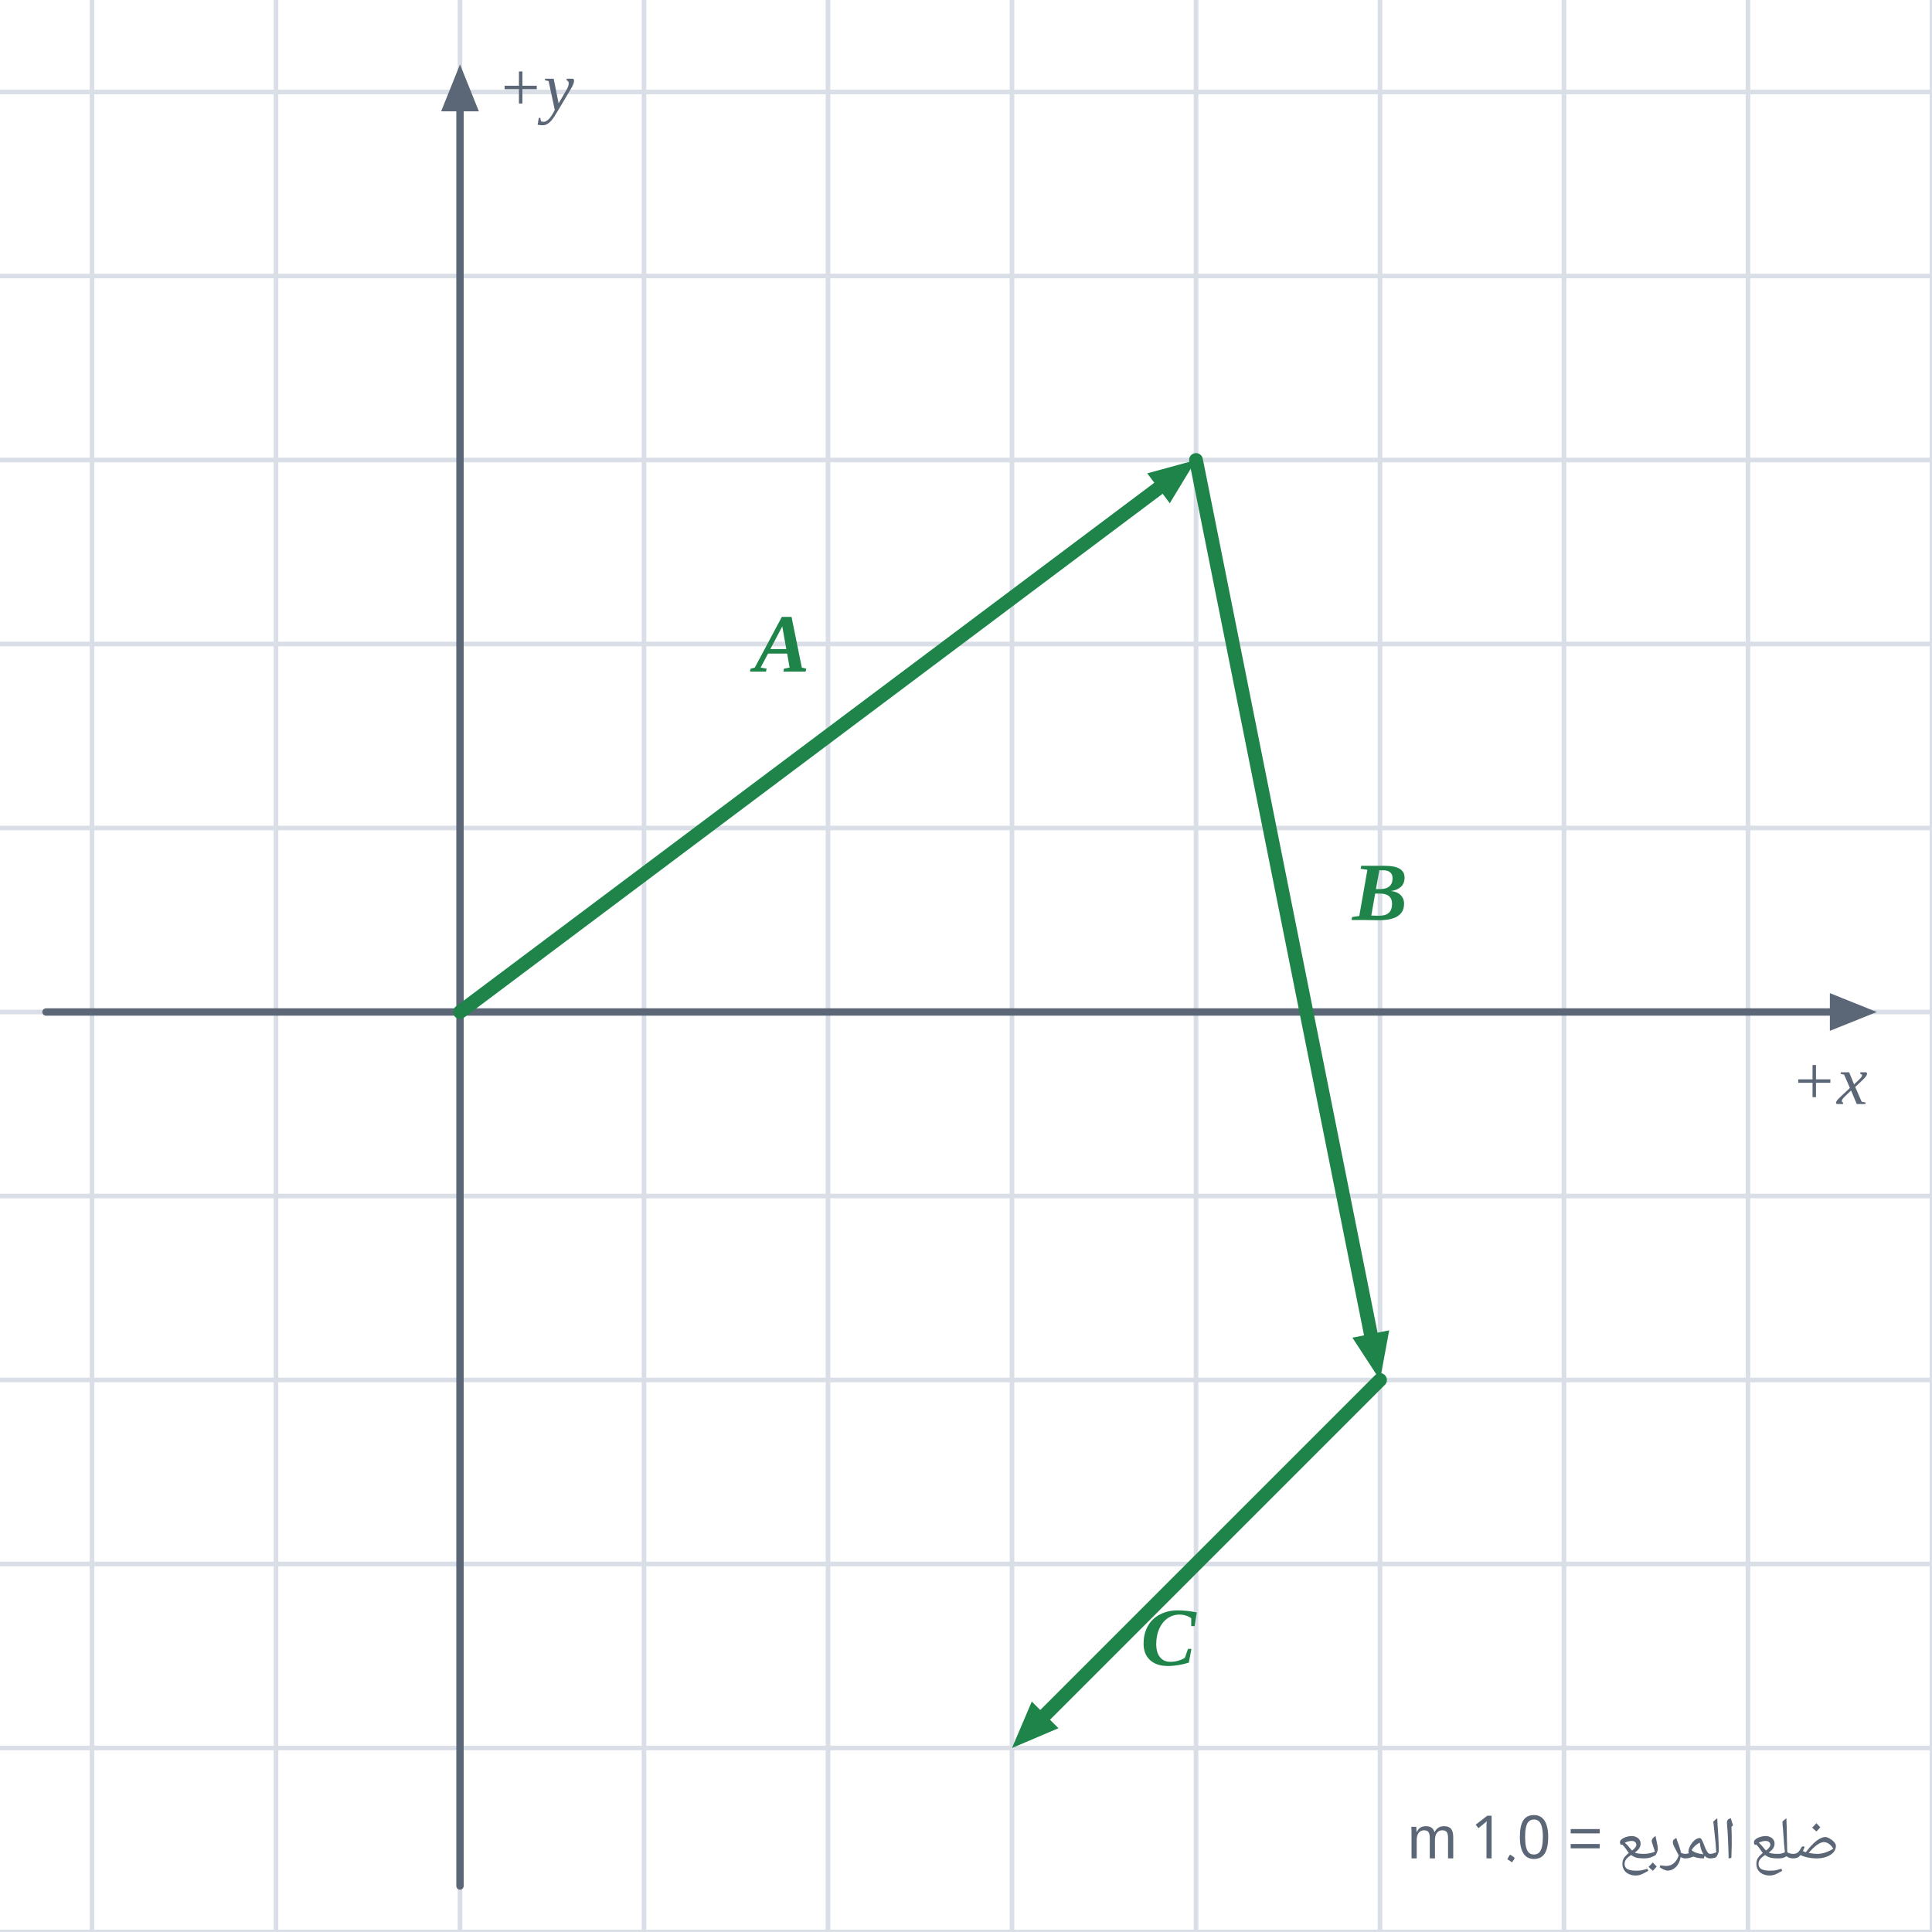
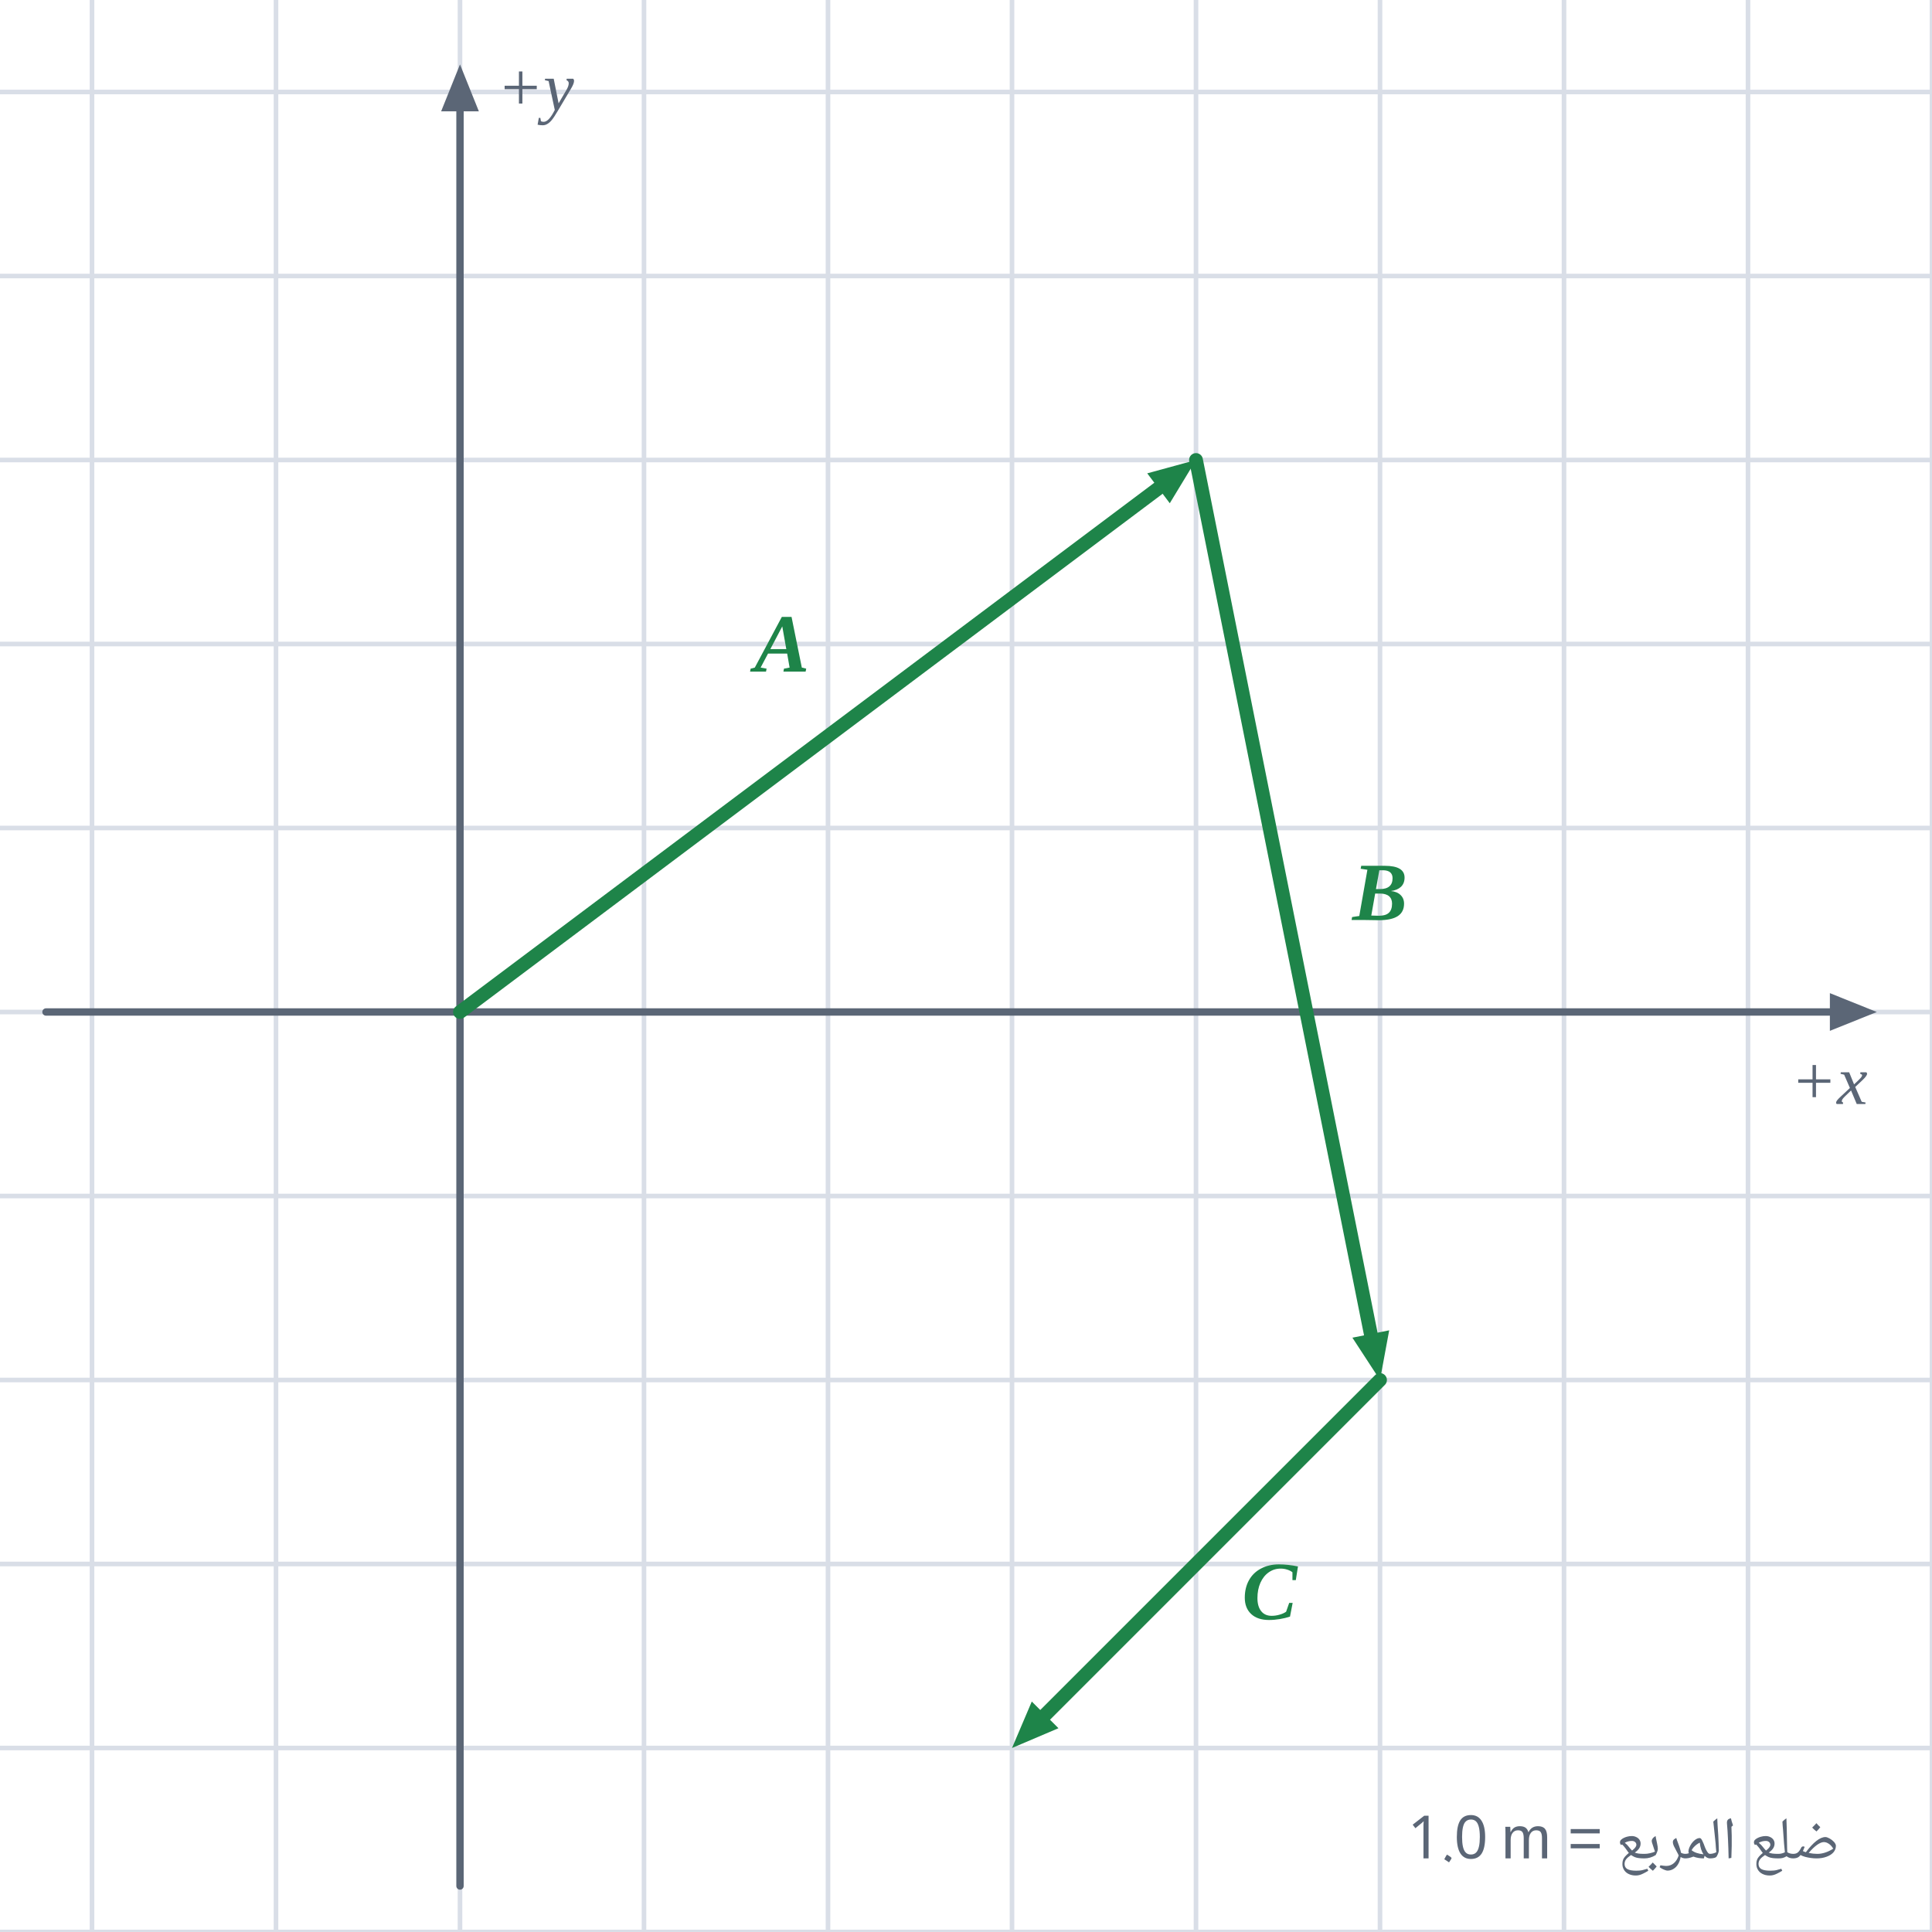
<svg xmlns="http://www.w3.org/2000/svg" viewBox="0 0 420 420" width="420" height="420">
  <rect width="420" height="420" fill="#fff" />
  <line x1="20.0" y1="0.0" x2="20.0" y2="420.0" stroke="#d9dee7" stroke-width="1" stroke-linecap="round" />
  <line x1="60.0" y1="0.0" x2="60.0" y2="420.0" stroke="#d9dee7" stroke-width="1" stroke-linecap="round" />
  <line x1="100.0" y1="0.0" x2="100.0" y2="420.0" stroke="#d9dee7" stroke-width="1" stroke-linecap="round" />
  <line x1="140.0" y1="0.0" x2="140.0" y2="420.0" stroke="#d9dee7" stroke-width="1" stroke-linecap="round" />
  <line x1="180.0" y1="0.0" x2="180.0" y2="420.0" stroke="#d9dee7" stroke-width="1" stroke-linecap="round" />
  <line x1="220.0" y1="0.0" x2="220.0" y2="420.0" stroke="#d9dee7" stroke-width="1" stroke-linecap="round" />
  <line x1="260.0" y1="0.0" x2="260.0" y2="420.0" stroke="#d9dee7" stroke-width="1" stroke-linecap="round" />
  <line x1="300.0" y1="0.0" x2="300.0" y2="420.0" stroke="#d9dee7" stroke-width="1" stroke-linecap="round" />
  <line x1="340.0" y1="0.0" x2="340.0" y2="420.0" stroke="#d9dee7" stroke-width="1" stroke-linecap="round" />
  <line x1="380.0" y1="0.0" x2="380.0" y2="420.0" stroke="#d9dee7" stroke-width="1" stroke-linecap="round" />
  <line x1="420.0" y1="0.0" x2="420.0" y2="420.0" stroke="#d9dee7" stroke-width="1" stroke-linecap="round" />
  <line x1="0.0" y1="20.0" x2="420.0" y2="20.0" stroke="#d9dee7" stroke-width="1" stroke-linecap="round" />
  <line x1="0.0" y1="60.0" x2="420.0" y2="60.0" stroke="#d9dee7" stroke-width="1" stroke-linecap="round" />
  <line x1="0.0" y1="100.0" x2="420.0" y2="100.0" stroke="#d9dee7" stroke-width="1" stroke-linecap="round" />
  <line x1="0.0" y1="140.0" x2="420.0" y2="140.0" stroke="#d9dee7" stroke-width="1" stroke-linecap="round" />
  <line x1="0.0" y1="180.0" x2="420.0" y2="180.0" stroke="#d9dee7" stroke-width="1" stroke-linecap="round" />
  <line x1="0.0" y1="220.0" x2="420.0" y2="220.0" stroke="#d9dee7" stroke-width="1" stroke-linecap="round" />
  <line x1="0.0" y1="260.0" x2="420.0" y2="260.0" stroke="#d9dee7" stroke-width="1" stroke-linecap="round" />
  <line x1="0.0" y1="300.0" x2="420.0" y2="300.0" stroke="#d9dee7" stroke-width="1" stroke-linecap="round" />
  <line x1="0.0" y1="340.0" x2="420.0" y2="340.0" stroke="#d9dee7" stroke-width="1" stroke-linecap="round" />
  <line x1="0.0" y1="380.0" x2="420.0" y2="380.0" stroke="#d9dee7" stroke-width="1" stroke-linecap="round" />
  <line x1="0.0" y1="420.0" x2="420.0" y2="420.0" stroke="#d9dee7" stroke-width="1" stroke-linecap="round" />
  <line x1="10.0" y1="220.0" x2="401.4" y2="220.0" stroke="#5b6676" stroke-width="1.6" stroke-linecap="round" />
  <polygon points="408.0,220.0 397.8,224.1 397.8,215.9" fill="#5b6676" />
  <line x1="100.0" y1="410.0" x2="100.0" y2="20.6" stroke="#5b6676" stroke-width="1.6" stroke-linecap="round" />
  <polygon points="100.0,14.0 104.1,24.2 95.9,24.2" fill="#5b6676" />
  <text x="406.0" y="240.0" text-anchor="end" font-size="15" fill="#5b6676" font-weight="normal" font-style="italic" font-family="'Times New Roman',Times,serif">+x</text>
  <text x="108.0" y="24.0" text-anchor="start" font-size="15" fill="#5b6676" font-weight="normal" font-style="italic" font-family="'Times New Roman',Times,serif">+y</text>
  <line x1="100.0" y1="220.0" x2="254.7" y2="104.0" stroke="#1e8449" stroke-width="3" stroke-linecap="round" />
  <polygon points="260.0,100.0 254.3,109.4 249.4,102.9" fill="#1e8449" />
  <text x="170.0" y="146.0" text-anchor="middle" font-size="18" fill="#1e8449" font-weight="bold" font-style="italic" font-family="'Times New Roman',Times,serif">A</text>
  <line x1="260.0" y1="100.0" x2="298.7" y2="293.5" stroke="#1e8449" stroke-width="3" stroke-linecap="round" />
  <polygon points="300.0,300.0 294.0,290.8 302.0,289.2" fill="#1e8449" />
  <text x="300.0" y="200.0" text-anchor="middle" font-size="18" fill="#1e8449" font-weight="bold" font-style="italic" font-family="'Times New Roman',Times,serif">B</text>
  <line x1="300.0" y1="300.0" x2="224.7" y2="375.3" stroke="#1e8449" stroke-width="3" stroke-linecap="round" />
  <polygon points="220.0,380.0 224.3,369.9 230.1,375.7" fill="#1e8449" />
-   <text x="254.0" y="362.0" text-anchor="middle" font-size="18" fill="#1e8449" font-weight="bold" font-style="italic" font-family="'Times New Roman',Times,serif">C</text>
-   <text x="400.0" y="404.0" text-anchor="start" font-size="13" fill="#5b6676" font-weight="normal" font-family="'IBM Plex Sans Arabic','Noto Naskh Arabic',Tahoma,Arial,sans-serif" direction="rtl">ضلع المربع = 1.0 m</text>
+   <text x="276.0" y="352.0" text-anchor="middle" font-size="18" fill="#1e8449" font-weight="bold" font-style="italic" font-family="'Times New Roman',Times,serif">C</text>
+   <text x="400.0" y="404.0" text-anchor="start" font-size="13" fill="#5b6676" font-weight="normal" font-family="'IBM Plex Sans Arabic','Noto Naskh Arabic',Tahoma,Arial,sans-serif" direction="rtl">ضلع المربع = ⁦1.0 m⁩</text>
</svg>
